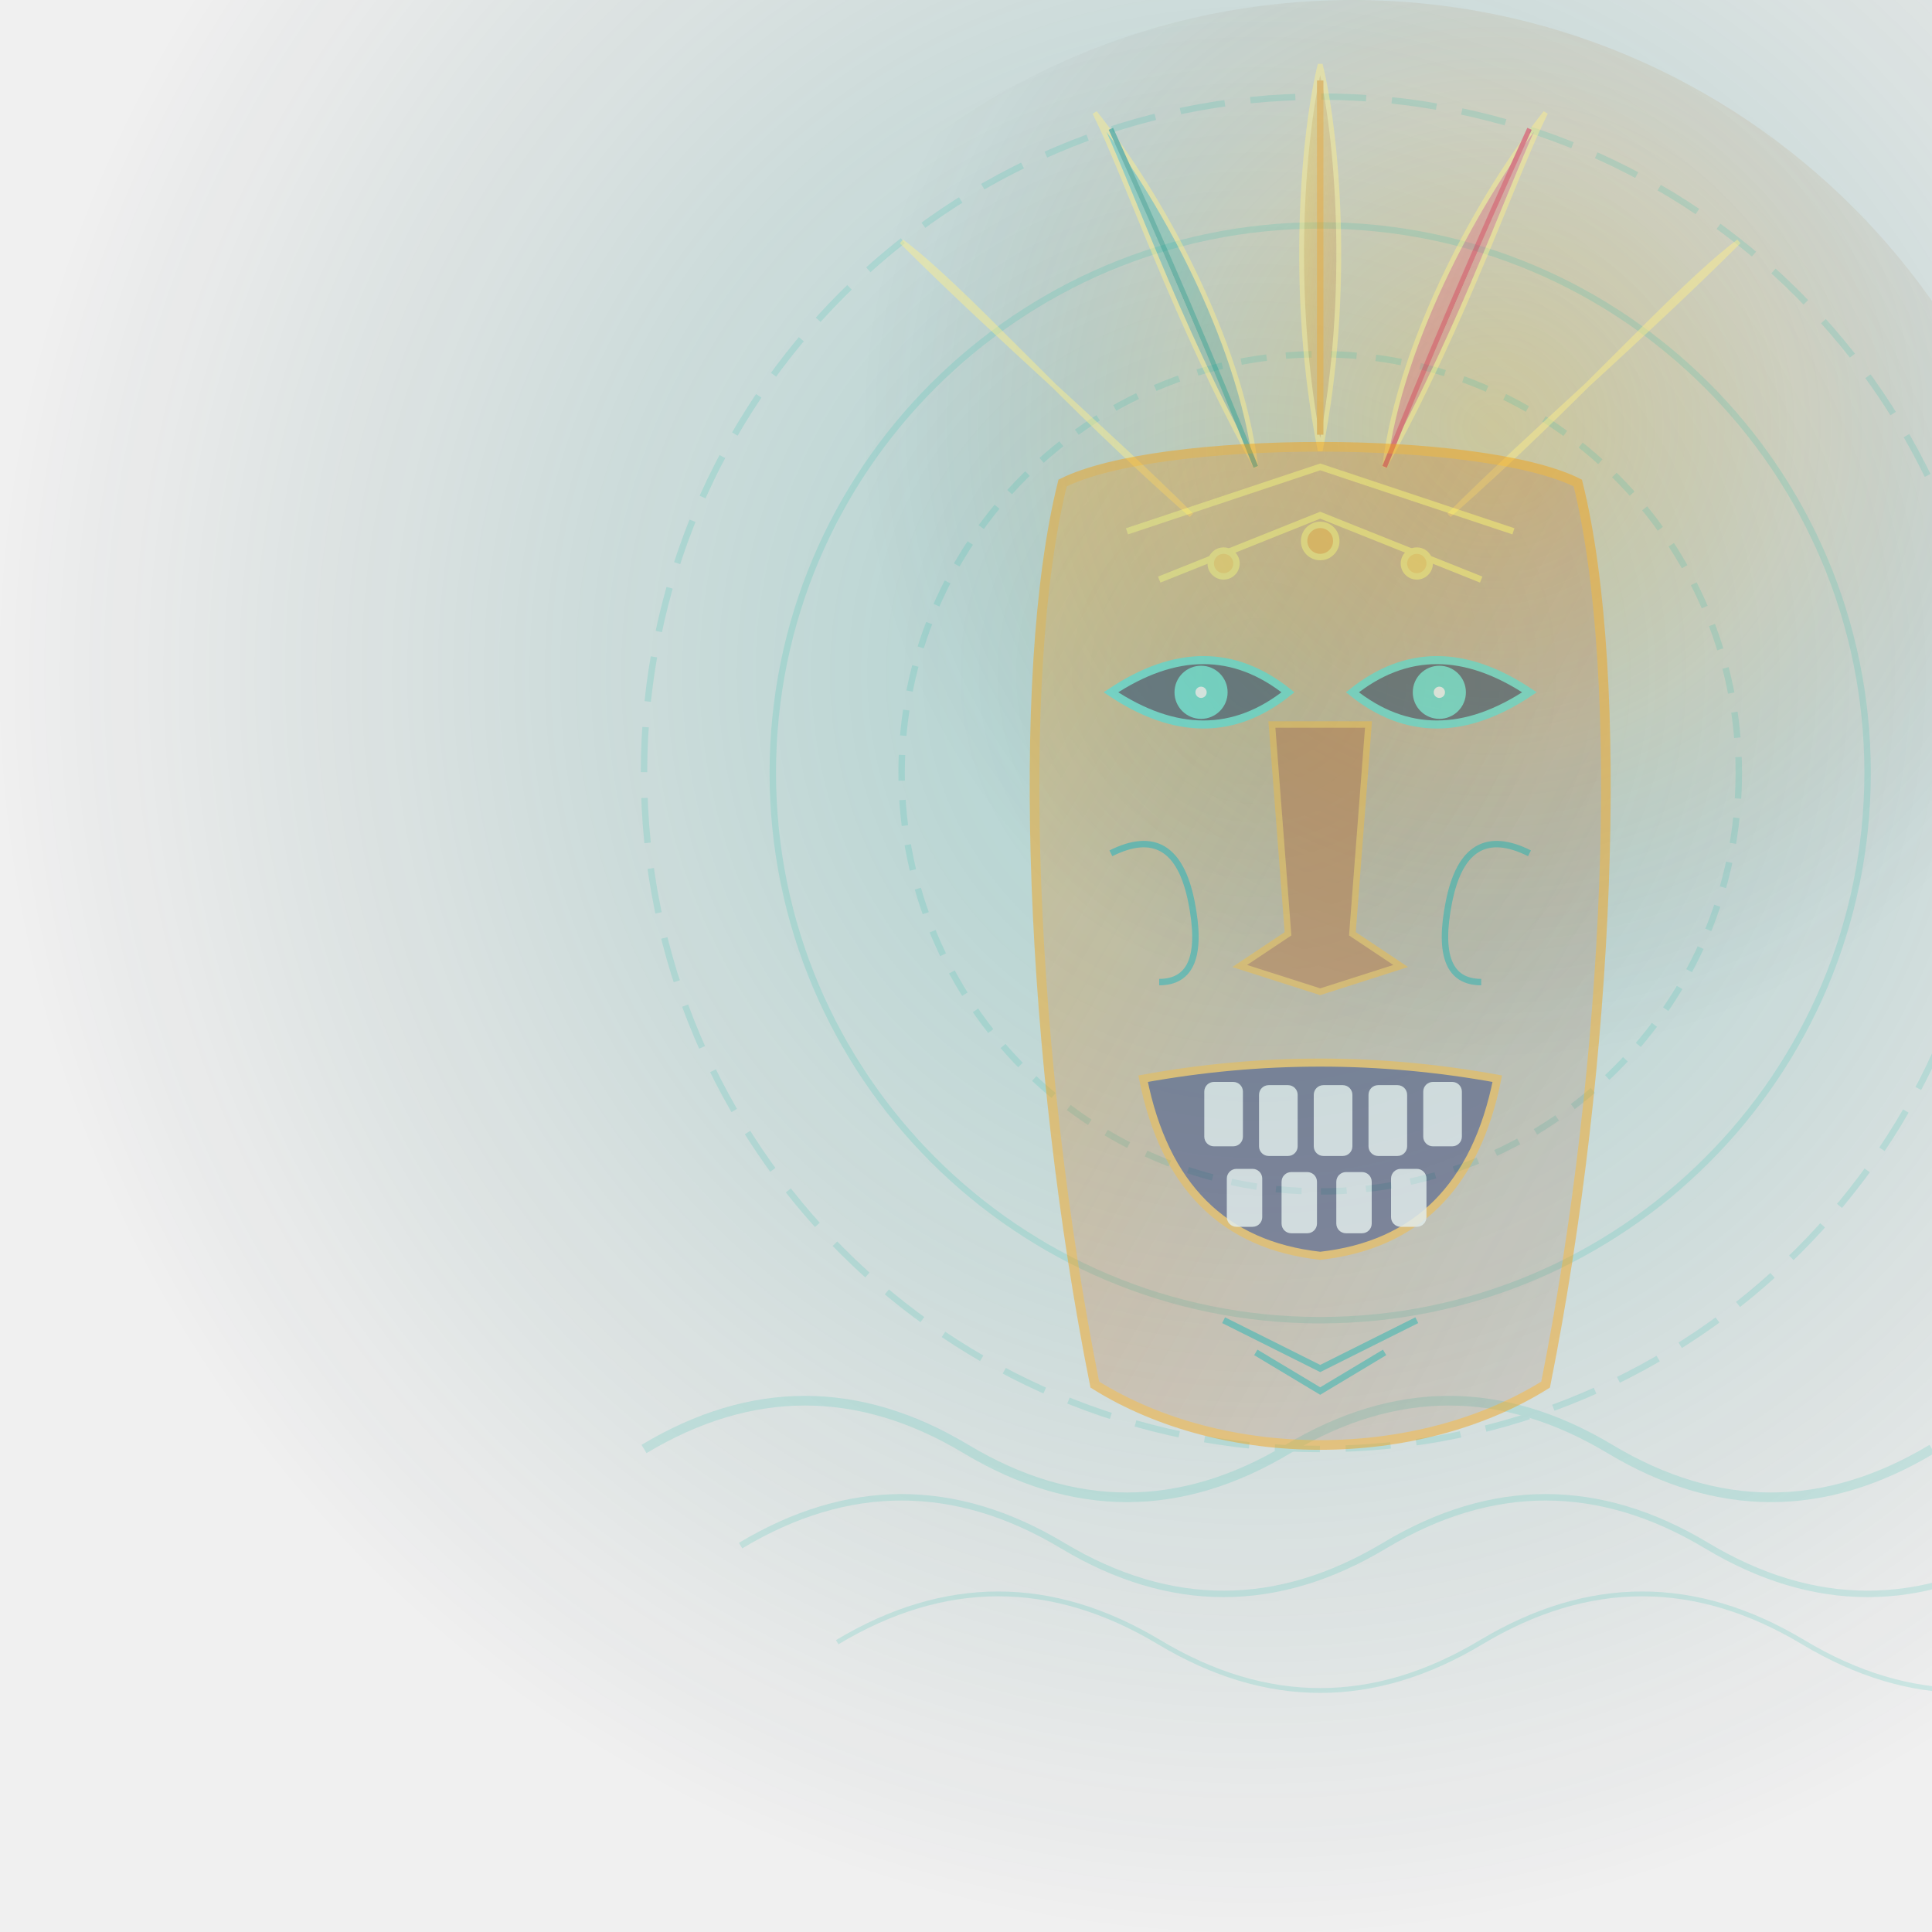
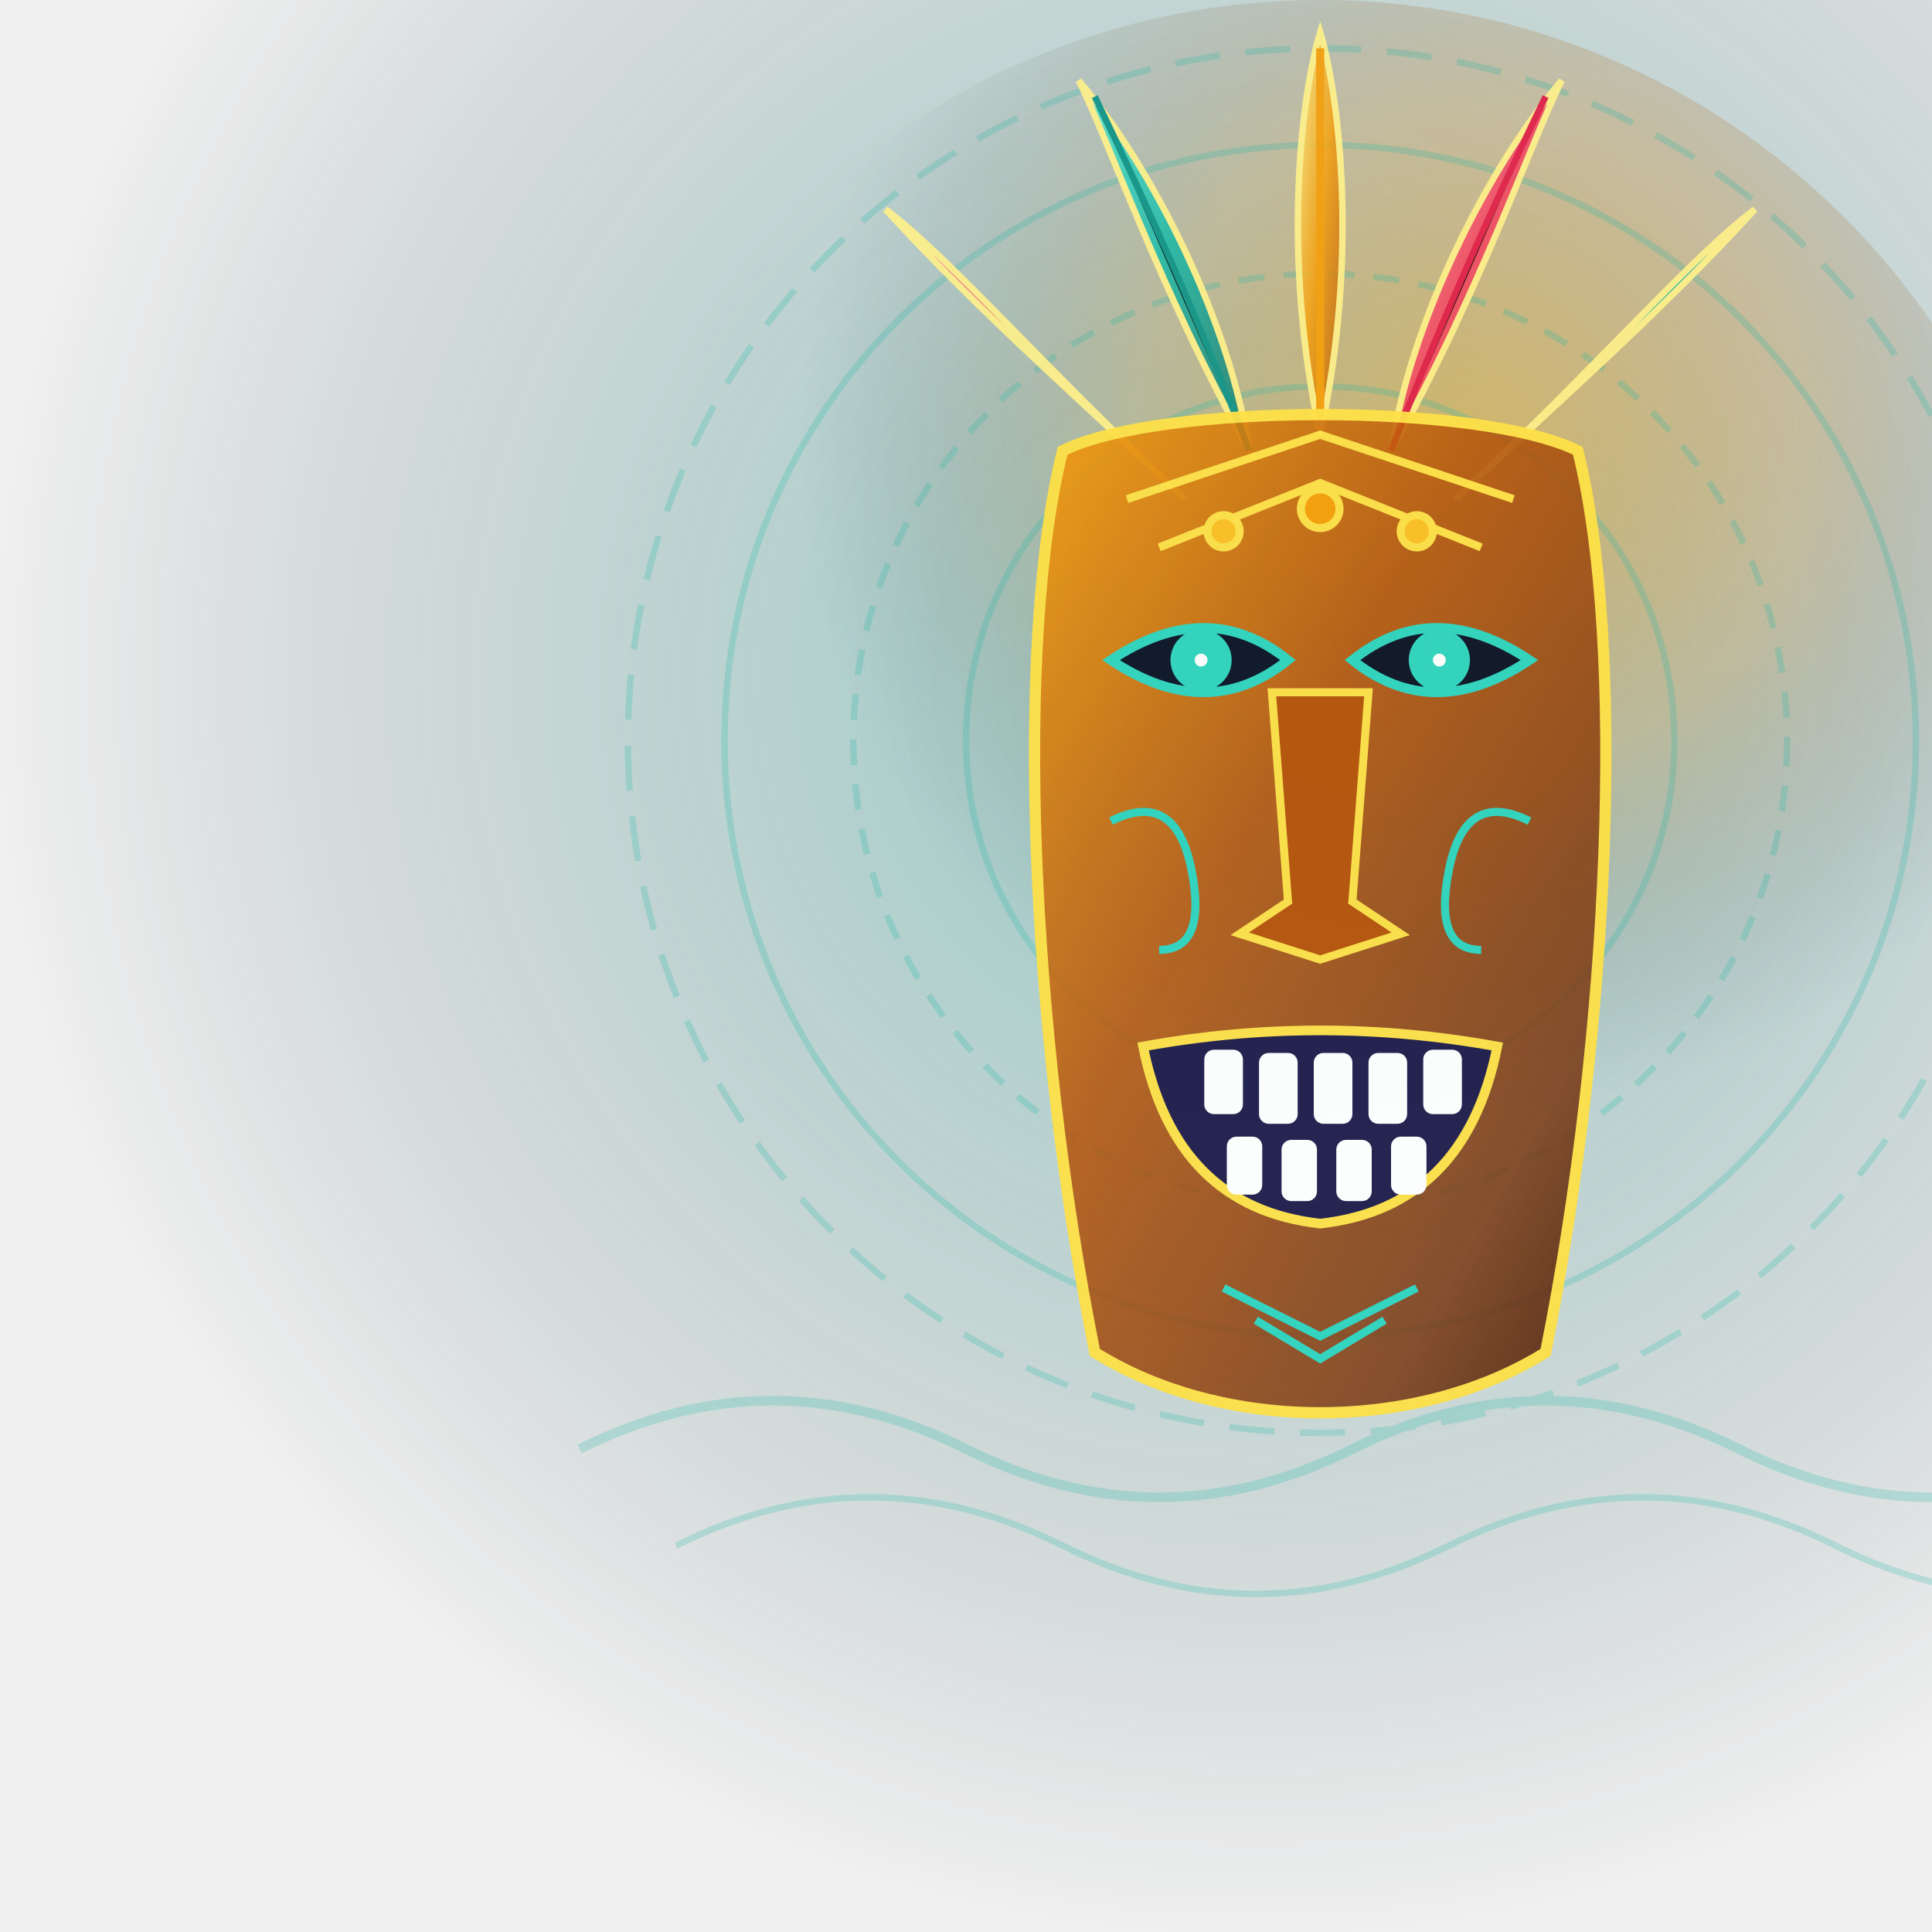
<svg xmlns="http://www.w3.org/2000/svg" viewBox="0 0 600 600" width="100%" height="100%" preserveAspectRatio="xMidYMid meet">
  <defs>
    <radialGradient id="samoaLagoon" cx="65%" cy="35%" r="65%">
-       <stop offset="0%" stop-color="#0d9488" stop-opacity="0.3" />
-       <stop offset="45%" stop-color="#0f766e" stop-opacity="0.18" />
-       <stop offset="85%" stop-color="#134e4a" stop-opacity="0.05" />
+       <stop offset="0%" stop-color="#0d9488" stop-opacity="0.38" />
+       <stop offset="40%" stop-color="#0f766e" stop-opacity="0.25" />
+       <stop offset="75%" stop-color="#134e4a" stop-opacity="0.12" />
      <stop offset="100%" stop-color="#0b1326" stop-opacity="0" />
    </radialGradient>
    <radialGradient id="sunGlow" cx="60%" cy="30%" r="45%">
-       <stop offset="0%" stop-color="#f59e0b" stop-opacity="0.28" />
-       <stop offset="50%" stop-color="#d97706" stop-opacity="0.12" />
+       <stop offset="0%" stop-color="#f59e0b" stop-opacity="0.5" />
+       <stop offset="50%" stop-color="#d97706" stop-opacity="0.25" />
      <stop offset="100%" stop-color="#0b1326" stop-opacity="0" />
    </radialGradient>
    <linearGradient id="tikiWood" x1="0%" y1="0%" x2="100%" y2="100%">
-       <stop offset="0%" stop-color="#f59e0b" stop-opacity="0.7" />
-       <stop offset="50%" stop-color="#b45309" stop-opacity="0.45" />
-       <stop offset="100%" stop-color="#78350f" stop-opacity="0.25" />
+       <stop offset="0%" stop-color="#f59e0b" stop-opacity="0.95" />
+       <stop offset="40%" stop-color="#b45309" stop-opacity="0.9" />
+       <stop offset="80%" stop-color="#78350f" stop-opacity="0.88" />
+       <stop offset="100%" stop-color="#451a03" stop-opacity="0.95" />
    </linearGradient>
    <linearGradient id="featherTeal" x1="0%" y1="0%" x2="100%" y2="100%">
-       <stop offset="0%" stop-color="#2dd4bf" stop-opacity="0.75" />
-       <stop offset="100%" stop-color="#0f766e" stop-opacity="0.3" />
+       <stop offset="0%" stop-color="#5eead4" stop-opacity="0.95" />
+       <stop offset="50%" stop-color="#14b8a6" stop-opacity="0.9" />
+       <stop offset="100%" stop-color="#0f766e" stop-opacity="0.85" />
    </linearGradient>
    <linearGradient id="featherCoral" x1="0%" y1="0%" x2="100%" y2="100%">
-       <stop offset="0%" stop-color="#fb7185" stop-opacity="0.8" />
-       <stop offset="100%" stop-color="#e11d48" stop-opacity="0.35" />
+       <stop offset="0%" stop-color="#fda4af" stop-opacity="0.95" />
+       <stop offset="50%" stop-color="#f43f5e" stop-opacity="0.9" />
+       <stop offset="100%" stop-color="#be123c" stop-opacity="0.85" />
    </linearGradient>
    <linearGradient id="featherGold" x1="0%" y1="0%" x2="100%" y2="100%">
-       <stop offset="0%" stop-color="#fde047" stop-opacity="0.85" />
-       <stop offset="100%" stop-color="#d97706" stop-opacity="0.35" />
+       <stop offset="0%" stop-color="#fef08a" stop-opacity="0.95" />
+       <stop offset="50%" stop-color="#f59e0b" stop-opacity="0.9" />
+       <stop offset="100%" stop-color="#b45309" stop-opacity="0.85" />
    </linearGradient>
  </defs>
  <rect width="600" height="600" fill="url(#samoaLagoon)" />
-   <circle cx="420" cy="220" r="220" fill="url(#sunGlow)" />
-   <g opacity="0.16" stroke="#14b8a6" stroke-width="2" fill="none">
-     <circle cx="410" cy="240" r="210" stroke-dasharray="14,8" />
-     <circle cx="410" cy="240" r="170" />
-     <circle cx="410" cy="240" r="130" stroke-dasharray="8,6" />
-     <path d="M 200,450 Q 250,420 300,450 T 400,450 T 500,450 T 600,450" stroke-width="3" />
-     <path d="M 230,480 Q 280,450 330,480 T 430,480 T 530,480 T 630,480" stroke-width="2" />
-     <path d="M 260,510 Q 310,480 360,510 T 460,510 T 560,510 T 660,510" stroke-width="1.5" />
+   <circle cx="410" cy="230" r="230" fill="url(#sunGlow)" />
+   <g opacity="0.22" stroke="#14b8a6" stroke-width="2" fill="none">
+     <circle cx="410" cy="230" r="215" stroke-dasharray="14,8" />
+     <circle cx="410" cy="230" r="185" />
+     <circle cx="410" cy="230" r="145" stroke-dasharray="8,6" />
+     <circle cx="410" cy="230" r="110" />
+     <path d="M 180,450 Q 240,420 300,450 T 420,450 T 540,450 T 660,450" stroke-width="3" />
+     <path d="M 210,480 Q 270,450 330,480 T 450,480 T 570,480 T 690,480" stroke-width="2" />
  </g>
-   <g opacity="0.45" stroke="#fef08a" stroke-width="1.5">
-     <path d="M 410,140 C 400,90 405,40 410,20 C 415,40 420,90 410,140 Z" fill="url(#featherGold)" />
-     <path d="M 410,25 L 410,135" stroke="#f59e0b" stroke-width="2" />
-     <path d="M 390,145 C 365,100 350,55 340,35 C 360,60 385,105 390,145 Z" fill="url(#featherTeal)" />
-     <path d="M 345,40 Q 370,95 390,145" stroke="#0d9488" stroke-width="1.5" />
-     <path d="M 430,145 C 455,100 470,55 480,35 C 460,60 435,105 430,145 Z" fill="url(#featherCoral)" />
-     <path d="M 475,40 Q 450,95 430,145" stroke="#e11d48" stroke-width="1.5" />
-     <path d="M 370,160 C 330,125 300,90 280,75 C 310,105 345,135 370,160 Z" fill="url(#featherCoral)" />
-     <path d="M 450,160 C 490,125 520,90 540,75 C 510,105 475,135 450,160 Z" fill="url(#featherTeal)" />
+   <g stroke="#fef08a" stroke-width="2" opacity="0.92">
+     <path d="M 410,135 C 398,80 404,30 410,10 C 416,30 422,80 410,135 Z" fill="url(#featherGold)" />
+     <path d="M 410,15 L 410,130" stroke="#f59e0b" stroke-width="2.5" />
+     <path d="M 388,140 C 360,90 345,45 335,25 C 358,52 382,100 388,140 Z" fill="url(#featherTeal)" />
+     <path d="M 340,30 Q 368,88 388,140" stroke="#0d9488" stroke-width="2" />
+     <path d="M 432,140 C 460,90 475,45 485,25 C 462,52 438,100 432,140 Z" fill="url(#featherCoral)" />
+     <path d="M 480,30 Q 452,88 432,140" stroke="#e11d48" stroke-width="2" />
+     <path d="M 368,155 C 325,115 295,80 275,65 C 305,98 342,130 368,155 Z" fill="url(#featherCoral)" />
+     <path d="M 452,155 C 495,115 525,80 545,65 C 515,98 478,130 452,155 Z" fill="url(#featherTeal)" />
  </g>
-   <g transform="translate(410, 290)" opacity="0.45">
-     <path d="M -80,-140 C -95,-80 -90,40 -70,140 C -30,165 30,165 70,140 C 90,40 95,-80 80,-140 C 50,-155 -50,-155 -80,-140 Z" fill="url(#tikiWood)" stroke="#f59e0b" stroke-width="3" />
-     <g stroke="#fde047" stroke-width="2" fill="none">
-       <path d="M -60,-125 L 0,-145 L 60,-125" />
-       <path d="M -50,-110 L 0,-130 L 50,-110" />
-       <circle cx="-30" cy="-115" r="4" fill="#fbbf24" />
-       <circle cx="0" cy="-122" r="5" fill="#f59e0b" />
-       <circle cx="30" cy="-115" r="4" fill="#fbbf24" />
+   <g transform="translate(410, 275)" opacity="0.95">
+     <path d="M -80,-135 C -95,-75 -90,45 -70,145 C -30,170 30,170 70,145 C 90,45 95,-75 80,-135 C 50,-150 -50,-150 -80,-135 Z" fill="url(#tikiWood)" stroke="#fde047" stroke-width="3.5" />
+     <g stroke="#fde047" stroke-width="2.5" fill="none">
+       <path d="M -60,-120 L 0,-140 L 60,-120" />
+       <path d="M -50,-105 L 0,-125 L 50,-105" />
+       <circle cx="-30" cy="-110" r="5" fill="#fbbf24" />
+       <circle cx="0" cy="-117" r="6" fill="#f59e0b" />
+       <circle cx="30" cy="-110" r="5" fill="#fbbf24" />
    </g>
-     <g fill="#0f172a" stroke="#2dd4bf" stroke-width="2.5">
-       <path d="M -65,-75 Q -35,-95 -10,-75 Q -35,-55 -65,-75 Z" />
-       <circle cx="-37" cy="-75" r="7" fill="#2dd4bf" />
-       <circle cx="-37" cy="-75" r="3" fill="#ffffff" />
-       <path d="M 10,-75 Q 35,-95 65,-75 Q 35,-55 10,-75 Z" />
-       <circle cx="37" cy="-75" r="7" fill="#2dd4bf" />
-       <circle cx="37" cy="-75" r="3" fill="#ffffff" />
+     <g fill="#0b1326" stroke="#2dd4bf" stroke-width="3">
+       <path d="M -65,-70 Q -35,-90 -10,-70 Q -35,-50 -65,-70 Z" />
+       <circle cx="-37" cy="-70" r="8" fill="#2dd4bf" />
+       <circle cx="-37" cy="-70" r="3.5" fill="#ffffff" />
+       <path d="M 10,-70 Q 35,-90 65,-70 Q 35,-50 10,-70 Z" />
+       <circle cx="37" cy="-70" r="8" fill="#2dd4bf" />
+       <circle cx="37" cy="-70" r="3.5" fill="#ffffff" />
    </g>
-     <path d="M -15,-65 L -10,0 L -25,10 L 0,18 L 25,10 L 10,0 L 15,-65 Z" fill="#b45309" stroke="#f59e0b" stroke-width="2" />
-     <path d="M -55,45 Q 0,35 55,45 Q 45,95 0,100 Q -45,95 -55,45 Z" fill="#1e1b4b" stroke="#f59e0b" stroke-width="2.5" />
-     <g stroke="#ffffff" stroke-width="2" fill="#ffffff" opacity="0.85">
-       <rect x="-35" y="47" width="10" height="18" rx="2" />
-       <rect x="-18" y="48" width="10" height="20" rx="2" />
-       <rect x="-1" y="48" width="10" height="20" rx="2" />
-       <rect x="16" y="48" width="10" height="20" rx="2" />
-       <rect x="33" y="47" width="10" height="18" rx="2" />
-       <rect x="-28" y="74" width="9" height="16" rx="2" />
-       <rect x="-11" y="75" width="9" height="17" rx="2" />
-       <rect x="6" y="75" width="9" height="17" rx="2" />
-       <rect x="23" y="74" width="9" height="16" rx="2" />
+     <path d="M -15,-60 L -10,5 L -25,15 L 0,23 L 25,15 L 10,5 L 15,-60 Z" fill="#b45309" stroke="#fde047" stroke-width="2.5" />
+     <path d="M -55,50 Q 0,40 55,50 Q 45,100 0,105 Q -45,100 -55,50 Z" fill="#1e1b4b" stroke="#fde047" stroke-width="3" />
+     <g stroke="#ffffff" stroke-width="2" fill="#ffffff">
+       <rect x="-35" y="52" width="10" height="18" rx="2" />
+       <rect x="-18" y="53" width="10" height="20" rx="2" />
+       <rect x="-1" y="53" width="10" height="20" rx="2" />
+       <rect x="16" y="53" width="10" height="20" rx="2" />
+       <rect x="33" y="52" width="10" height="18" rx="2" />
+       <rect x="-28" y="79" width="9" height="16" rx="2" />
+       <rect x="-11" y="80" width="9" height="17" rx="2" />
+       <rect x="6" y="80" width="9" height="17" rx="2" />
+       <rect x="23" y="79" width="9" height="16" rx="2" />
    </g>
-     <g stroke="#0d9488" stroke-width="2" fill="none">
-       <path d="M -65,-25 Q -45,-35 -40,-10 T -50,15" />
-       <path d="M 65,-25 Q 45,-35 40,-10 T 50,15" />
-       <path d="M -30,120 L 0,135 L 30,120" />
-       <path d="M -20,130 L 0,142 L 20,130" />
+     <g stroke="#2dd4bf" stroke-width="2.5" fill="none">
+       <path d="M -65,-20 Q -45,-30 -40,-5 T -50,20" />
+       <path d="M 65,-20 Q 45,-30 40,-5 T 50,20" />
+       <path d="M -30,125 L 0,140 L 30,125" />
+       <path d="M -20,135 L 0,147 L 20,135" />
    </g>
  </g>
</svg>
